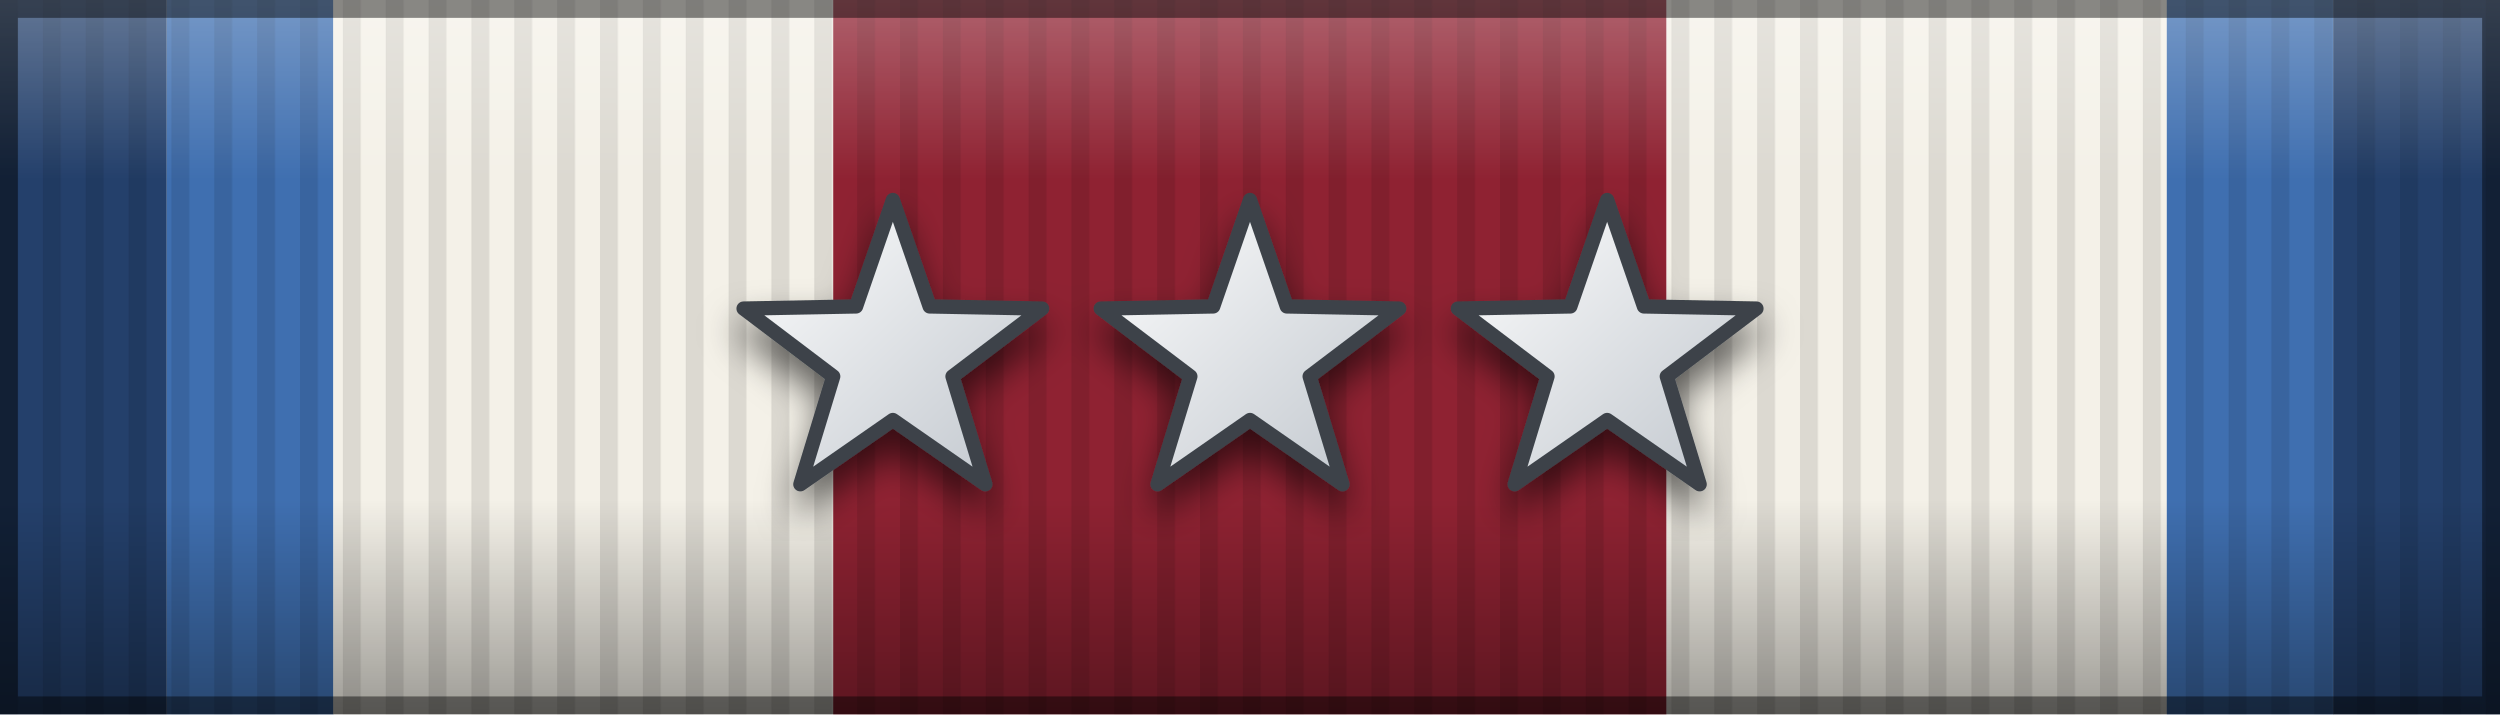
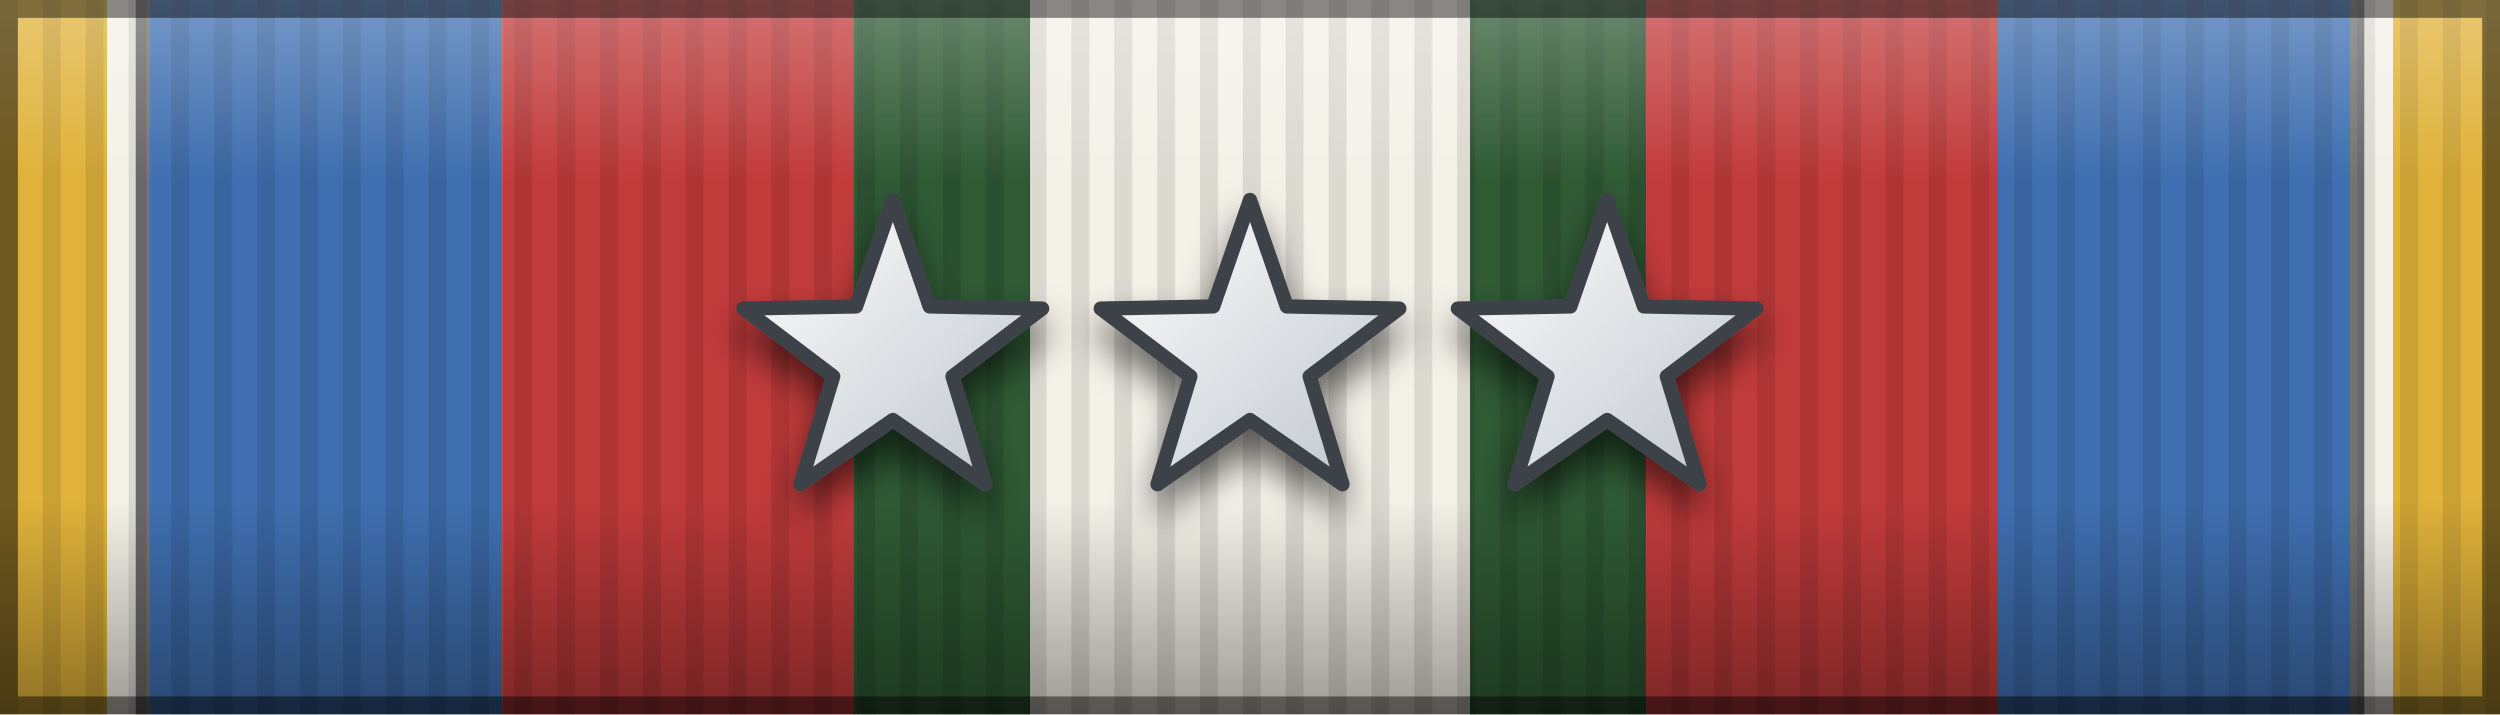
<svg xmlns="http://www.w3.org/2000/svg" viewBox="0 0 70 20" width="70" height="20">
  <defs>
    <linearGradient id="r393-shade" x1="0" y1="0" x2="0" y2="1">
      <stop offset="0" stop-color="#fff" stop-opacity="0.28" />
      <stop offset="0.25" stop-color="#fff" stop-opacity="0" />
      <stop offset="0.7" stop-color="#000" stop-opacity="0" />
      <stop offset="1" stop-color="#000" stop-opacity="0.35" />
    </linearGradient>
    <pattern id="r393-weave" width="1.2" height="1.2" patternUnits="userSpaceOnUse">
      <rect width="0.5" height="1.2" fill="#000" opacity="0.1" />
    </pattern>
    <linearGradient id="r393-metal" x1="0" y1="0" x2="1" y2="1">
      <stop offset="0" stop-color="#ffffff" />
      <stop offset="1" stop-color="#bfc5cc" />
    </linearGradient>
    <filter id="r393-shadow" x="-20%" y="-20%" width="140%" height="140%">
      <feDropShadow dx="0" dy="0.6" stdDeviation="0.5" flood-color="#000" flood-opacity="0.6" />
    </filter>
  </defs>
-   <rect x="0" y="0" width="4.67" height="20" fill="#24406b" />
-   <rect x="4.67" y="0" width="4.67" height="20" fill="#3f6fb0" />
-   <rect x="9.33" y="0" width="14" height="20" fill="#f4f1e8" />
-   <rect x="23.33" y="0" width="23.33" height="20" fill="#8f2232" />
-   <rect x="46.67" y="0" width="14" height="20" fill="#f4f1e8" />
-   <rect x="60.67" y="0" width="4.67" height="20" fill="#3f6fb0" />
-   <rect x="65.33" y="0" width="4.67" height="20" fill="#24406b" />
+   <rect x="0" y="0" width="3" height="20" fill="#e0b23a" />
+   <rect x="67" y="0" width="3" height="20" fill="#e0b23a" />
+   <rect x="3" y="0" width="0.8" height="20" fill="#f4f1e8" />
+   <rect x="66.2" y="0" width="0.8" height="20" fill="#f4f1e8" />
+   <rect x="3.8" y="0" width="0.4" height="20" fill="#000" fill-opacity="0.55" />
+   <rect x="65.8" y="0" width="0.4" height="20" fill="#000" fill-opacity="0.55" />
+   <rect x="4.2" y="0" width="9.86" height="20" fill="#3f6fb0" />
+   <rect x="14.06" y="0" width="9.86" height="20" fill="#c23b3b" />
+   <rect x="23.91" y="0" width="4.93" height="20" fill="#2f5a34" />
+   <rect x="28.84" y="0" width="12.32" height="20" fill="#f4f1e8" />
+   <rect x="41.16" y="0" width="4.93" height="20" fill="#2f5a34" />
+   <rect x="46.09" y="0" width="9.86" height="20" fill="#c23b3b" />
+   <rect x="55.94" y="0" width="9.86" height="20" fill="#3f6fb0" />
  <rect width="70" height="20" fill="url(#r393-weave)" />
  <rect width="70" height="20" fill="url(#r393-shade)" />
  <rect x="0.25" y="0.25" width="69.5" height="19.5" fill="none" stroke="#000" stroke-opacity="0.45" stroke-width="0.5" />
  <g filter="url(#r393-shadow)">
    <path d="M25,5.6 L26.03,8.58 L29.18,8.64 L26.67,10.54 L27.59,13.56 L25,11.76 L22.41,13.56 L23.33,10.54 L20.82,8.64 L23.97,8.58 Z" fill="url(#r393-metal)" stroke="#3d434a" stroke-width="0.4" stroke-linejoin="round" />
    <path d="M35,5.6 L36.03,8.58 L39.18,8.64 L36.67,10.54 L37.59,13.56 L35,11.76 L32.41,13.56 L33.33,10.54 L30.82,8.64 L33.97,8.58 Z" fill="url(#r393-metal)" stroke="#3d434a" stroke-width="0.4" stroke-linejoin="round" />
    <path d="M45,5.6 L46.03,8.58 L49.18,8.64 L46.67,10.54 L47.59,13.56 L45,11.76 L42.41,13.56 L43.33,10.54 L40.82,8.64 L43.97,8.58 Z" fill="url(#r393-metal)" stroke="#3d434a" stroke-width="0.4" stroke-linejoin="round" />
  </g>
</svg>
